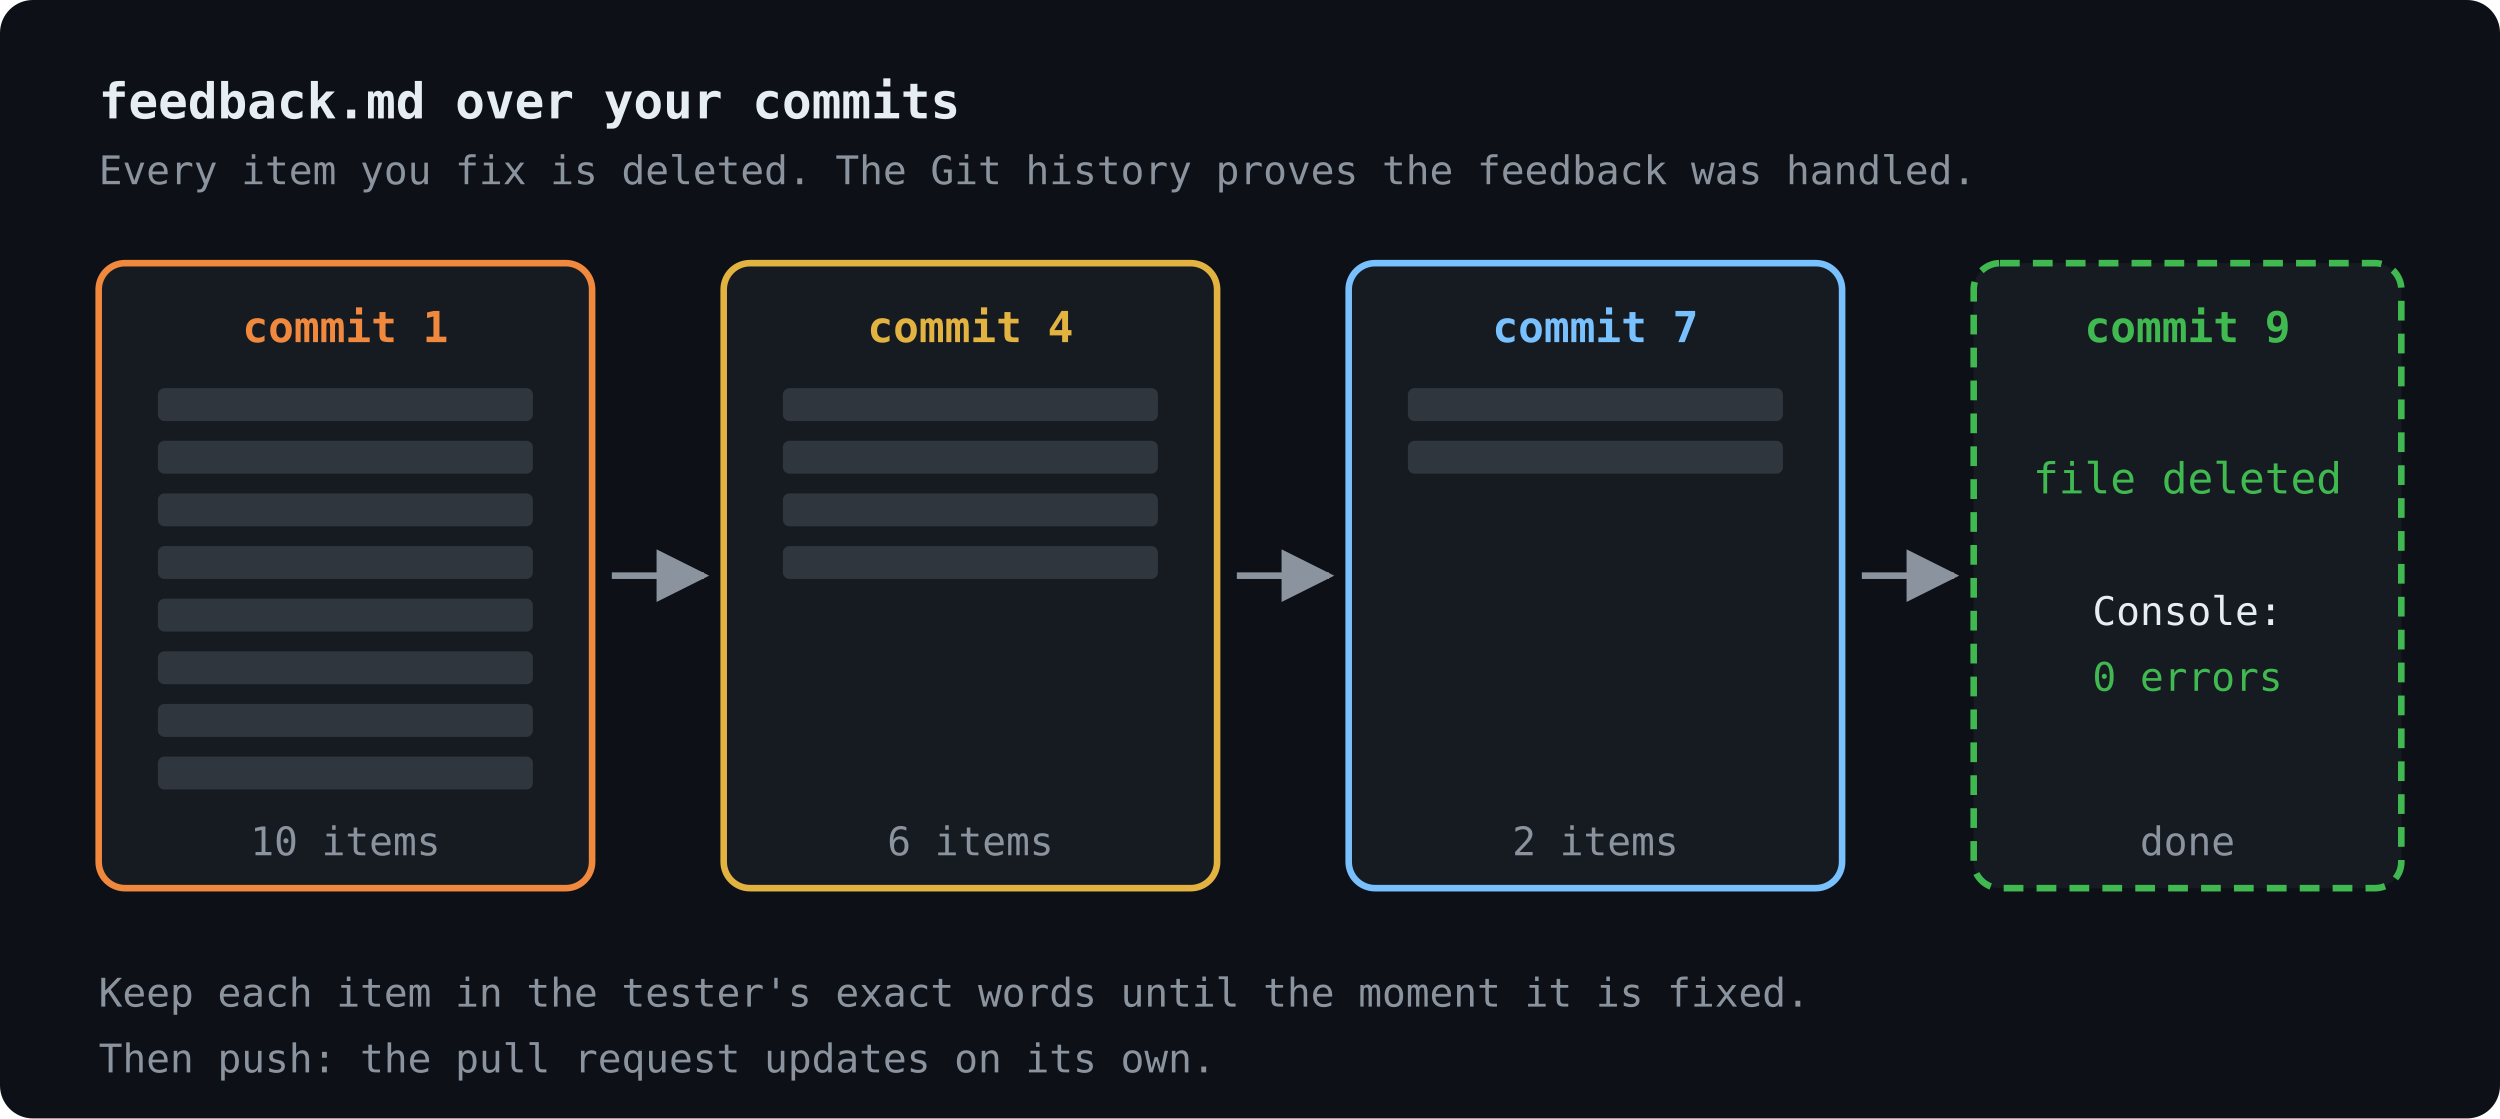
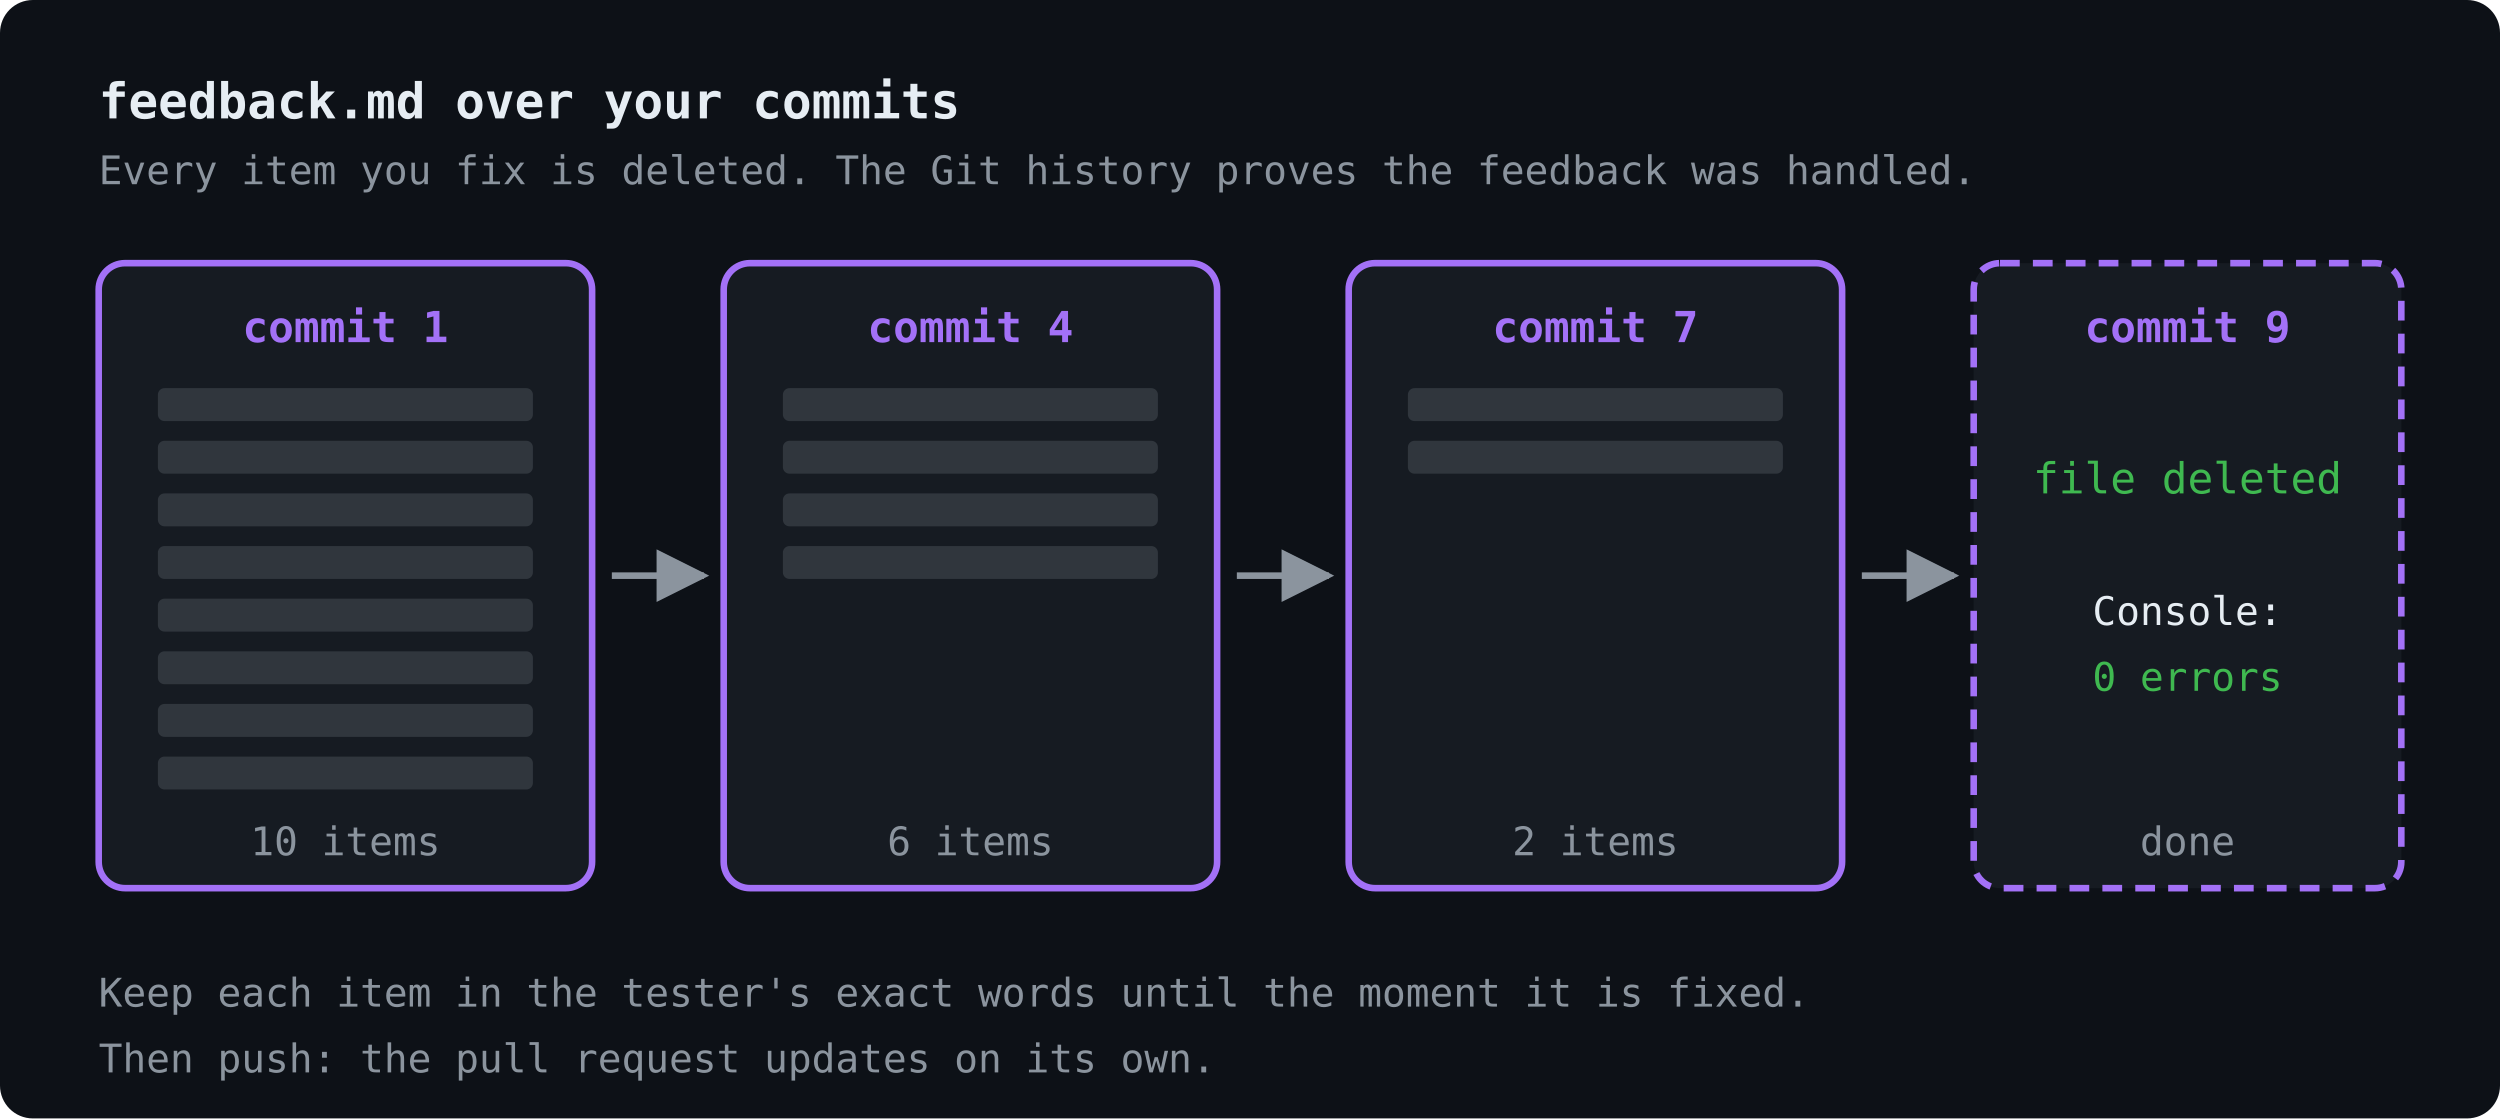
<svg xmlns="http://www.w3.org/2000/svg" viewBox="0 0 760 340" width="760" height="340" font-family="ui-monospace, SFMono-Regular, Menlo, Consolas, monospace" font-size="13">
  <rect width="760" height="340" rx="10" fill="#0d1117" />
  <defs>
    <marker id="gray" viewBox="0 0 10 10" refX="9" refY="5" markerWidth="8" markerHeight="8" orient="auto-start-reverse">
      <path d="M0,0 L10,5 L0,10 z" fill="#8b949e" />
    </marker>
  </defs>
  <text x="30" y="36" fill="#e6edf3" font-weight="700" font-size="15">feedback.md over your commits</text>
  <text x="30" y="56" fill="#8b949e" font-size="12">Every item you fix is deleted. The Git history proves the feedback was handled.</text>
-   <rect x="30" y="80" width="150" height="190" rx="8" fill="#161b22" stroke="#f0883e" stroke-width="2" />
-   <text x="105" y="104" fill="#f0883e" text-anchor="middle" font-weight="700">commit 1</text>
+   <rect x="30" y="80" width="150" height="190" rx="8" fill="#161b22" stroke="#a371f7" stroke-width="2" />
+   <text x="105" y="104" fill="#a371f7" text-anchor="middle" font-weight="700">commit 1</text>
  <g fill="#e6edf3">
    <rect x="48" y="118" width="114" height="10" rx="2" fill="#30363d" />
    <rect x="48" y="134" width="114" height="10" rx="2" fill="#30363d" />
    <rect x="48" y="150" width="114" height="10" rx="2" fill="#30363d" />
    <rect x="48" y="166" width="114" height="10" rx="2" fill="#30363d" />
    <rect x="48" y="182" width="114" height="10" rx="2" fill="#30363d" />
    <rect x="48" y="198" width="114" height="10" rx="2" fill="#30363d" />
    <rect x="48" y="214" width="114" height="10" rx="2" fill="#30363d" />
    <rect x="48" y="230" width="114" height="10" rx="2" fill="#30363d" />
  </g>
  <text x="105" y="260" fill="#8b949e" text-anchor="middle" font-size="12">10 items</text>
  <line x1="186" y1="175" x2="214" y2="175" stroke="#8b949e" stroke-width="2" marker-end="url(#gray)" />
-   <rect x="220" y="80" width="150" height="190" rx="8" fill="#161b22" stroke="#e3b341" stroke-width="2" />
-   <text x="295" y="104" fill="#e3b341" text-anchor="middle" font-weight="700">commit 4</text>
+   <rect x="220" y="80" width="150" height="190" rx="8" fill="#161b22" stroke="#a371f7" stroke-width="2" />
+   <text x="295" y="104" fill="#a371f7" text-anchor="middle" font-weight="700">commit 4</text>
  <rect x="238" y="118" width="114" height="10" rx="2" fill="#30363d" />
  <rect x="238" y="134" width="114" height="10" rx="2" fill="#30363d" />
  <rect x="238" y="150" width="114" height="10" rx="2" fill="#30363d" />
  <rect x="238" y="166" width="114" height="10" rx="2" fill="#30363d" />
  <text x="295" y="260" fill="#8b949e" text-anchor="middle" font-size="12">6 items</text>
  <line x1="376" y1="175" x2="404" y2="175" stroke="#8b949e" stroke-width="2" marker-end="url(#gray)" />
-   <rect x="410" y="80" width="150" height="190" rx="8" fill="#161b22" stroke="#79c0ff" stroke-width="2" />
-   <text x="485" y="104" fill="#79c0ff" text-anchor="middle" font-weight="700">commit 7</text>
+   <rect x="410" y="80" width="150" height="190" rx="8" fill="#161b22" stroke="#a371f7" stroke-width="2" />
+   <text x="485" y="104" fill="#a371f7" text-anchor="middle" font-weight="700">commit 7</text>
  <rect x="428" y="118" width="114" height="10" rx="2" fill="#30363d" />
  <rect x="428" y="134" width="114" height="10" rx="2" fill="#30363d" />
  <text x="485" y="260" fill="#8b949e" text-anchor="middle" font-size="12">2 items</text>
  <line x1="566" y1="175" x2="594" y2="175" stroke="#8b949e" stroke-width="2" marker-end="url(#gray)" />
-   <rect x="600" y="80" width="130" height="190" rx="8" fill="#161b22" stroke="#3fb950" stroke-width="2" stroke-dasharray="6 4" />
-   <text x="665" y="104" fill="#3fb950" text-anchor="middle" font-weight="700">commit 9</text>
+   <rect x="600" y="80" width="130" height="190" rx="8" fill="#161b22" stroke="#a371f7" stroke-width="2" stroke-dasharray="6 4" />
+   <text x="665" y="104" fill="#a371f7" text-anchor="middle" font-weight="700">commit 9</text>
  <text x="665" y="150" fill="#3fb950" text-anchor="middle">file deleted</text>
  <text x="665" y="190" fill="#e6edf3" text-anchor="middle" font-size="12">Console:</text>
  <text x="665" y="210" fill="#3fb950" text-anchor="middle" font-size="12">0 errors</text>
  <text x="665" y="260" fill="#8b949e" text-anchor="middle" font-size="12">done</text>
  <text x="30" y="306" fill="#8b949e" font-size="12">Keep each item in the tester's exact words until the moment it is fixed.</text>
  <text x="30" y="326" fill="#8b949e" font-size="12">Then push: the pull request updates on its own.</text>
</svg>
